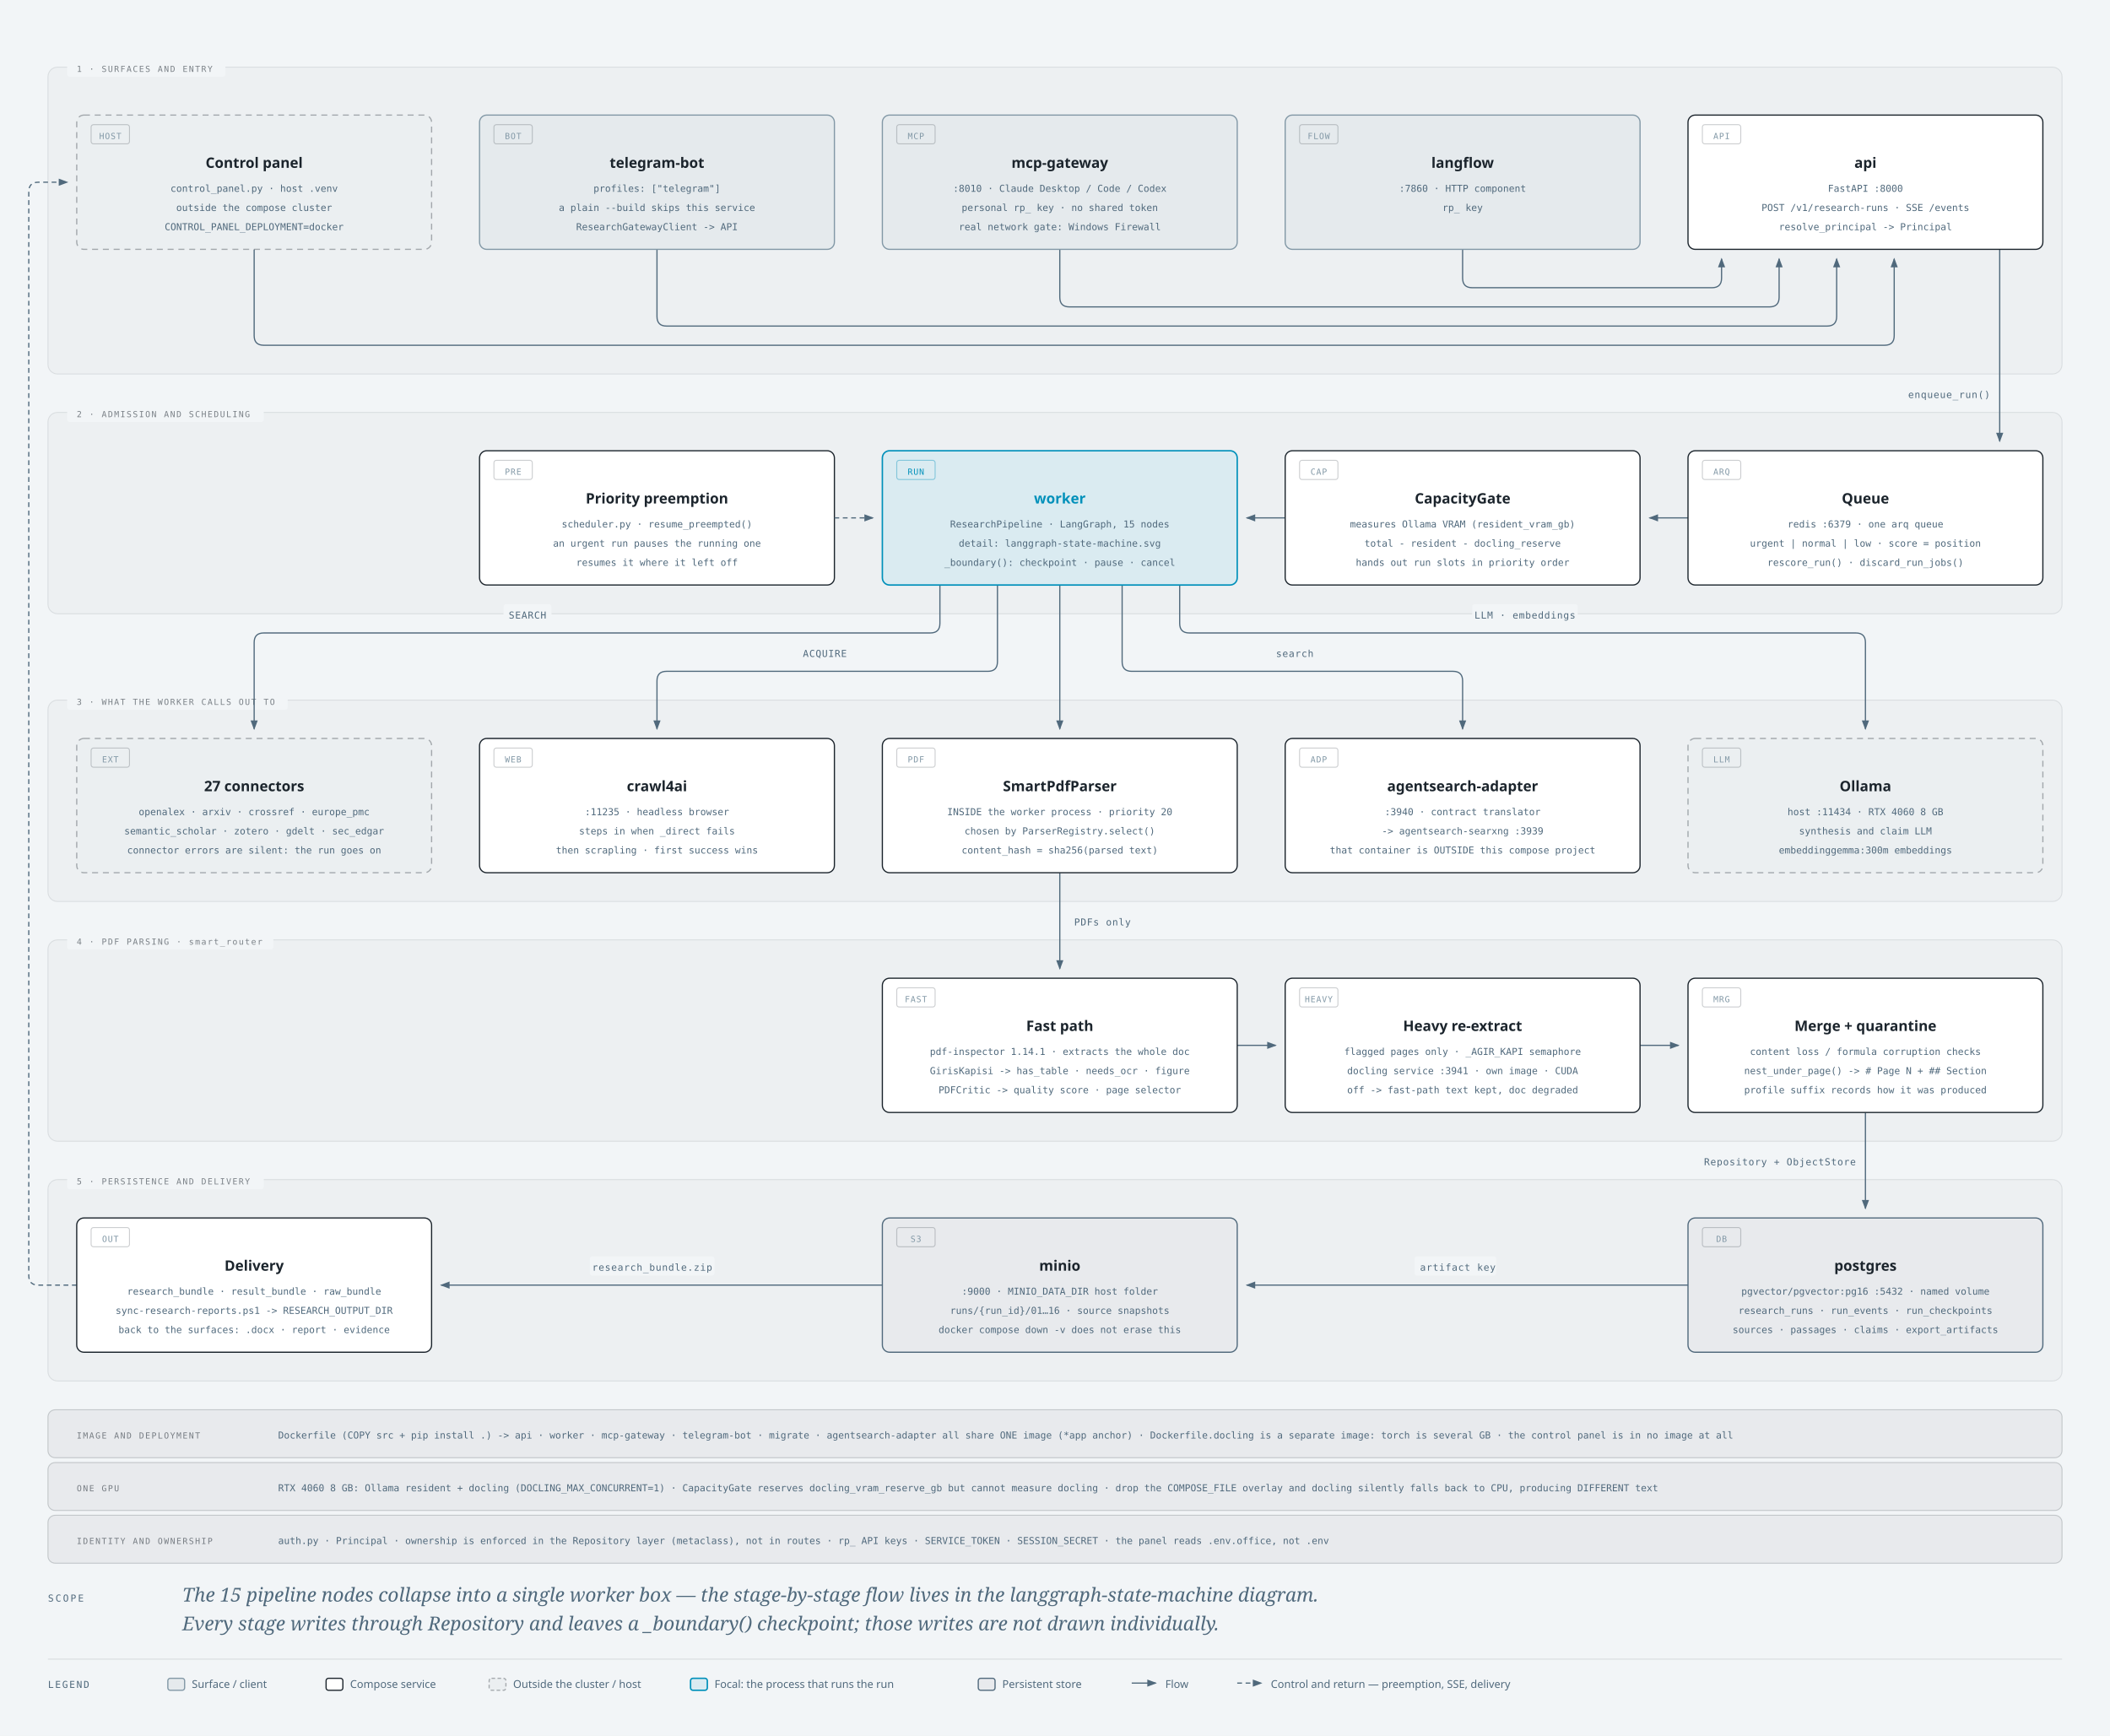
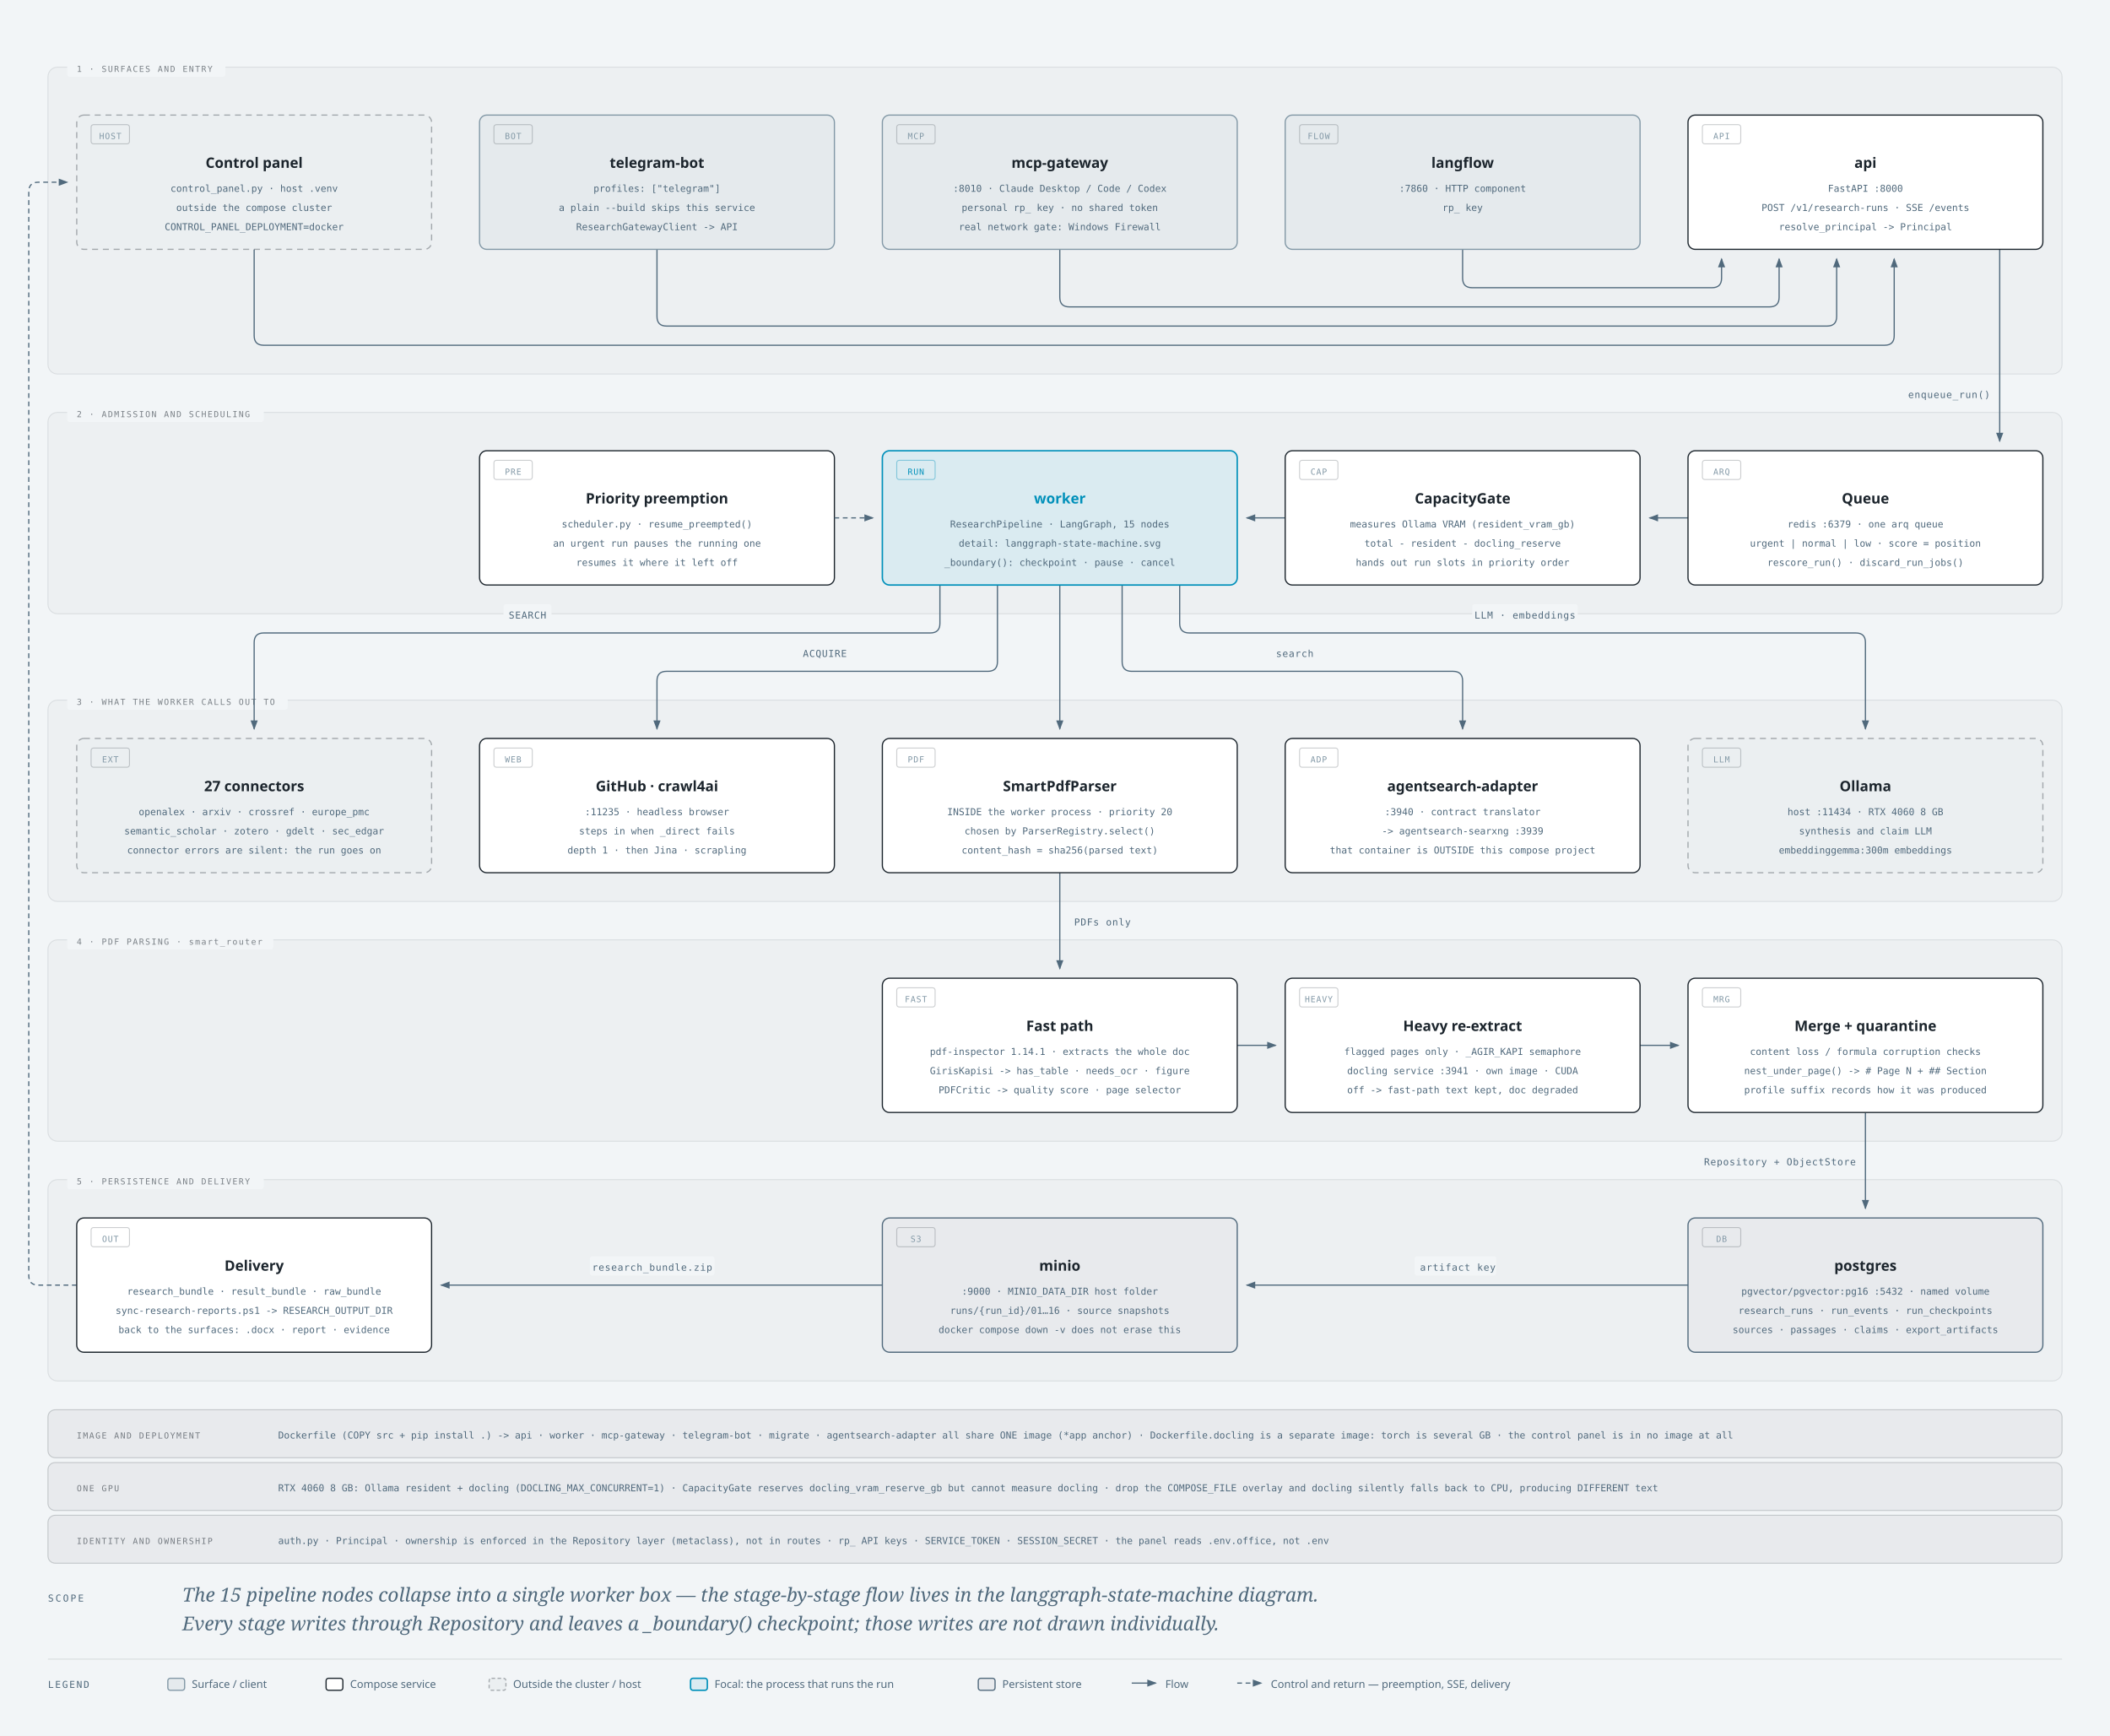
<svg xmlns="http://www.w3.org/2000/svg" viewBox="0 0 1760 1448" width="1760" height="1448" role="img" aria-labelledby="e2e-system-flow-title e2e-system-flow-desc">
  <defs>
    <marker id="arrow" markerWidth="8" markerHeight="6" refX="7" refY="3" orient="auto">
      <polygon points="0 0, 8 3, 0 6" fill="#50697c" />
    </marker>
    <marker id="arrow-accent" markerWidth="8" markerHeight="6" refX="7" refY="3" orient="auto">
      <polygon points="0 0, 8 3, 0 6" fill="#0090ba" />
    </marker>
  </defs>
  <rect width="100%" height="100%" fill="#f2f5f7" />
  <rect x="40" y="56" width="1680" height="256" rx="8" fill="rgba(27,36,44,0.02)" stroke="rgba(27,36,44,0.10)" stroke-width="0.8" />
  <rect x="56" y="48" width="132" height="16" rx="2" fill="#f2f5f7" />
  <text x="64" y="60" fill="rgba(27,36,44,0.55)" font-size="7" font-family="'Geist Mono', ui-monospace, monospace" letter-spacing="0.14em">1 · SURFACES AND ENTRY</text>
  <rect x="40" y="344" width="1680" height="168" rx="8" fill="rgba(27,36,44,0.02)" stroke="rgba(27,36,44,0.10)" stroke-width="0.8" />
  <rect x="56" y="336" width="164" height="16" rx="2" fill="#f2f5f7" />
  <text x="64" y="348" fill="rgba(27,36,44,0.55)" font-size="7" font-family="'Geist Mono', ui-monospace, monospace" letter-spacing="0.14em">2 · ADMISSION AND SCHEDULING</text>
  <rect x="40" y="584" width="1680" height="168" rx="8" fill="rgba(27,36,44,0.02)" stroke="rgba(27,36,44,0.10)" stroke-width="0.8" />
  <rect x="56" y="576" width="184" height="16" rx="2" fill="#f2f5f7" />
  <text x="64" y="588" fill="rgba(27,36,44,0.55)" font-size="7" font-family="'Geist Mono', ui-monospace, monospace" letter-spacing="0.14em">3 · WHAT THE WORKER CALLS OUT TO</text>
  <rect x="40" y="784" width="1680" height="168" rx="8" fill="rgba(27,36,44,0.02)" stroke="rgba(27,36,44,0.10)" stroke-width="0.8" />
  <rect x="56" y="776" width="172" height="16" rx="2" fill="#f2f5f7" />
  <text x="64" y="788" fill="rgba(27,36,44,0.55)" font-size="7" font-family="'Geist Mono', ui-monospace, monospace" letter-spacing="0.14em">4 · PDF PARSING · smart_router</text>
  <rect x="40" y="984" width="1680" height="168" rx="8" fill="rgba(27,36,44,0.02)" stroke="rgba(27,36,44,0.10)" stroke-width="0.8" />
  <rect x="56" y="976" width="164" height="16" rx="2" fill="#f2f5f7" />
  <text x="64" y="988" fill="rgba(27,36,44,0.55)" font-size="7" font-family="'Geist Mono', ui-monospace, monospace" letter-spacing="0.14em">5 · PERSISTENCE AND DELIVERY</text>
  <path d="M 1220,208 V 232 Q 1220,240 1228,240 H 1428 Q 1436,240 1436,232 V 216" fill="none" stroke="#50697c" stroke-width="1" marker-end="url(#arrow)" />
  <path d="M 884,208 V 248 Q 884,256 892,256 H 1476 Q 1484,256 1484,248 V 216" fill="none" stroke="#50697c" stroke-width="1" marker-end="url(#arrow)" />
  <path d="M 548,208 V 264 Q 548,272 556,272 H 1524 Q 1532,272 1532,264 V 216" fill="none" stroke="#50697c" stroke-width="1" marker-end="url(#arrow)" />
  <path d="M 212,208 V 280 Q 212,288 220,288 H 1572 Q 1580,288 1580,280 V 216" fill="none" stroke="#50697c" stroke-width="1" marker-end="url(#arrow)" />
  <path d="M 784,488 V 520 Q 784,528 776,528 H 220 Q 212,528 212,536 V 608" fill="none" stroke="#50697c" stroke-width="1" marker-end="url(#arrow)" />
  <path d="M 832,488 V 552 Q 832,560 824,560 H 556 Q 548,560 548,568 V 608" fill="none" stroke="#50697c" stroke-width="1" marker-end="url(#arrow)" />
  <path d="M 936,488 V 552 Q 936,560 944,560 H 1212 Q 1220,560 1220,568 V 608" fill="none" stroke="#50697c" stroke-width="1" marker-end="url(#arrow)" />
  <path d="M 984,488 V 520 Q 984,528 992,528 H 1548 Q 1556,528 1556,536 V 608" fill="none" stroke="#50697c" stroke-width="1" marker-end="url(#arrow)" />
  <line x1="884" y1="488" x2="884" y2="608" stroke="#50697c" stroke-width="1" marker-end="url(#arrow)" />
  <rect x="420" y="504" width="40" height="16" rx="2" fill="#f2f5f7" />
  <text x="440" y="516" fill="#50697c" font-size="8" font-family="'Geist Mono', ui-monospace, monospace" text-anchor="middle" letter-spacing="0.06em">SEARCH</text>
  <rect x="1228" y="504" width="88" height="16" rx="2" fill="#f2f5f7" />
  <text x="1272" y="516" fill="#50697c" font-size="8" font-family="'Geist Mono', ui-monospace, monospace" text-anchor="middle" letter-spacing="0.06em">LLM · embeddings</text>
  <rect x="664" y="536" width="44" height="16" rx="2" fill="#f2f5f7" />
  <text x="688" y="548" fill="#50697c" font-size="8" font-family="'Geist Mono', ui-monospace, monospace" text-anchor="middle" letter-spacing="0.06em">ACQUIRE</text>
  <rect x="1060" y="536" width="40" height="16" rx="2" fill="#f2f5f7" />
  <text x="1080" y="548" fill="#50697c" font-size="8" font-family="'Geist Mono', ui-monospace, monospace" text-anchor="middle" letter-spacing="0.06em">search</text>
  <line x1="1668" y1="208" x2="1668" y2="368" stroke="#50697c" stroke-width="1" marker-end="url(#arrow)" />
  <rect x="1588" y="320" width="72" height="16" rx="2" fill="#f2f5f7" />
  <text x="1660" y="332" fill="#50697c" font-size="8" font-family="'Geist Mono', ui-monospace, monospace" text-anchor="end" letter-spacing="0.06em">enqueue_run()</text>
  <line x1="884" y1="728" x2="884" y2="808" stroke="#50697c" stroke-width="1" marker-end="url(#arrow)" />
  <rect x="896" y="760" width="52" height="16" rx="2" fill="#f2f5f7" />
  <text x="896" y="772" fill="#50697c" font-size="8" font-family="'Geist Mono', ui-monospace, monospace" text-anchor="start" letter-spacing="0.06em">PDFs only</text>
  <line x1="1556" y1="928" x2="1556" y2="1008" stroke="#50697c" stroke-width="1" marker-end="url(#arrow)" />
  <rect x="1420" y="960" width="128" height="16" rx="2" fill="#f2f5f7" />
  <text x="1548" y="972" fill="#50697c" font-size="8" font-family="'Geist Mono', ui-monospace, monospace" text-anchor="end" letter-spacing="0.06em">Repository + ObjectStore</text>
  <line x1="1408" y1="432" x2="1376" y2="432" stroke="#50697c" stroke-width="1" marker-end="url(#arrow)" />
  <line x1="1072" y1="432" x2="1040" y2="432" stroke="#50697c" stroke-width="1" marker-end="url(#arrow)" />
  <line x1="1032" y1="872" x2="1064" y2="872" stroke="#50697c" stroke-width="1" marker-end="url(#arrow)" />
  <line x1="1368" y1="872" x2="1400" y2="872" stroke="#50697c" stroke-width="1" marker-end="url(#arrow)" />
  <line x1="1408" y1="1072" x2="1040" y2="1072" stroke="#50697c" stroke-width="1" marker-end="url(#arrow)" />
  <rect x="1180" y="1048" width="68" height="16" rx="2" fill="#f2f5f7" />
  <text x="1216" y="1060" fill="#50697c" font-size="8" font-family="'Geist Mono', ui-monospace, monospace" text-anchor="middle" letter-spacing="0.06em">artifact key</text>
  <line x1="736" y1="1072" x2="368" y2="1072" stroke="#50697c" stroke-width="1" marker-end="url(#arrow)" />
  <rect x="492" y="1048" width="104" height="16" rx="2" fill="#f2f5f7" />
  <text x="544" y="1060" fill="#50697c" font-size="8" font-family="'Geist Mono', ui-monospace, monospace" text-anchor="middle" letter-spacing="0.06em">research_bundle.zip</text>
  <path d="M 64,1072 H 32 Q 24,1072 24,1064 V 160 Q 24,152 32,152 H 56" fill="none" stroke="#50697c" stroke-width="1" stroke-dasharray="4,3" marker-end="url(#arrow)" />
  <rect x="64" y="96" width="296" height="112" rx="6" fill="#f2f5f7" />
  <rect x="64" y="96" width="296" height="112" rx="6" fill="rgba(27,36,44,0.03)" stroke="rgba(27,36,44,0.35)" stroke-width="1" stroke-dasharray="5,4" />
  <rect x="76" y="104" width="32" height="16" rx="2" fill="none" stroke="rgba(27,36,44,0.22)" stroke-width="0.8" />
  <text x="92" y="116" fill="#8298a6" font-size="7" font-family="'Geist Mono', ui-monospace, monospace" text-anchor="middle" letter-spacing="0.08em">HOST</text>
  <text x="212" y="140" fill="#1b242c" font-size="12" font-weight="600" font-family="'Raleway', system-ui, sans-serif" text-anchor="middle">Control panel</text>
  <text x="212" y="160" fill="#50697c" font-size="8" font-family="'Geist Mono', ui-monospace, monospace" text-anchor="middle">control_panel.py · host .venv</text>
  <text x="212" y="176" fill="#50697c" font-size="8" font-family="'Geist Mono', ui-monospace, monospace" text-anchor="middle">outside the compose cluster</text>
  <text x="212" y="192" fill="#50697c" font-size="8" font-family="'Geist Mono', ui-monospace, monospace" text-anchor="middle">CONTROL_PANEL_DEPLOYMENT=docker</text>
  <rect x="400" y="96" width="296" height="112" rx="6" fill="#f2f5f7" />
  <rect x="400" y="96" width="296" height="112" rx="6" fill="rgba(80,105,124,0.08)" stroke="#8298a6" stroke-width="1" />
  <rect x="412" y="104" width="32" height="16" rx="2" fill="none" stroke="rgba(27,36,44,0.22)" stroke-width="0.8" />
  <text x="428" y="116" fill="#8298a6" font-size="7" font-family="'Geist Mono', ui-monospace, monospace" text-anchor="middle" letter-spacing="0.08em">BOT</text>
  <text x="548" y="140" fill="#1b242c" font-size="12" font-weight="600" font-family="'Raleway', system-ui, sans-serif" text-anchor="middle">telegram-bot</text>
  <text x="548" y="160" fill="#50697c" font-size="8" font-family="'Geist Mono', ui-monospace, monospace" text-anchor="middle">profiles: ["telegram"]</text>
  <text x="548" y="176" fill="#50697c" font-size="8" font-family="'Geist Mono', ui-monospace, monospace" text-anchor="middle">a plain --build skips this service</text>
  <text x="548" y="192" fill="#50697c" font-size="8" font-family="'Geist Mono', ui-monospace, monospace" text-anchor="middle">ResearchGatewayClient -&gt; API</text>
  <rect x="736" y="96" width="296" height="112" rx="6" fill="#f2f5f7" />
  <rect x="736" y="96" width="296" height="112" rx="6" fill="rgba(80,105,124,0.08)" stroke="#8298a6" stroke-width="1" />
  <rect x="748" y="104" width="32" height="16" rx="2" fill="none" stroke="rgba(27,36,44,0.22)" stroke-width="0.8" />
  <text x="764" y="116" fill="#8298a6" font-size="7" font-family="'Geist Mono', ui-monospace, monospace" text-anchor="middle" letter-spacing="0.08em">MCP</text>
  <text x="884" y="140" fill="#1b242c" font-size="12" font-weight="600" font-family="'Raleway', system-ui, sans-serif" text-anchor="middle">mcp-gateway</text>
  <text x="884" y="160" fill="#50697c" font-size="8" font-family="'Geist Mono', ui-monospace, monospace" text-anchor="middle">:8010 · Claude Desktop / Code / Codex</text>
  <text x="884" y="176" fill="#50697c" font-size="8" font-family="'Geist Mono', ui-monospace, monospace" text-anchor="middle">personal rp_ key · no shared token</text>
  <text x="884" y="192" fill="#50697c" font-size="8" font-family="'Geist Mono', ui-monospace, monospace" text-anchor="middle">real network gate: Windows Firewall</text>
  <rect x="1072" y="96" width="296" height="112" rx="6" fill="#f2f5f7" />
  <rect x="1072" y="96" width="296" height="112" rx="6" fill="rgba(80,105,124,0.08)" stroke="#8298a6" stroke-width="1" />
  <rect x="1084" y="104" width="32" height="16" rx="2" fill="none" stroke="rgba(27,36,44,0.22)" stroke-width="0.8" />
  <text x="1100" y="116" fill="#8298a6" font-size="7" font-family="'Geist Mono', ui-monospace, monospace" text-anchor="middle" letter-spacing="0.08em">FLOW</text>
  <text x="1220" y="140" fill="#1b242c" font-size="12" font-weight="600" font-family="'Raleway', system-ui, sans-serif" text-anchor="middle">langflow</text>
  <text x="1220" y="160" fill="#50697c" font-size="8" font-family="'Geist Mono', ui-monospace, monospace" text-anchor="middle">:7860 · HTTP component</text>
  <text x="1220" y="176" fill="#50697c" font-size="8" font-family="'Geist Mono', ui-monospace, monospace" text-anchor="middle">rp_ key</text>
  <rect x="1408" y="96" width="296" height="112" rx="6" fill="#f2f5f7" />
  <rect x="1408" y="96" width="296" height="112" rx="6" fill="#ffffff" stroke="#1b242c" stroke-width="1" />
  <rect x="1420" y="104" width="32" height="16" rx="2" fill="none" stroke="rgba(27,36,44,0.22)" stroke-width="0.8" />
  <text x="1436" y="116" fill="#8298a6" font-size="7" font-family="'Geist Mono', ui-monospace, monospace" text-anchor="middle" letter-spacing="0.08em">API</text>
  <text x="1556" y="140" fill="#1b242c" font-size="12" font-weight="600" font-family="'Raleway', system-ui, sans-serif" text-anchor="middle">api</text>
  <text x="1556" y="160" fill="#50697c" font-size="8" font-family="'Geist Mono', ui-monospace, monospace" text-anchor="middle">FastAPI :8000</text>
  <text x="1556" y="176" fill="#50697c" font-size="8" font-family="'Geist Mono', ui-monospace, monospace" text-anchor="middle">POST /v1/research-runs · SSE /events</text>
  <text x="1556" y="192" fill="#50697c" font-size="8" font-family="'Geist Mono', ui-monospace, monospace" text-anchor="middle">resolve_principal -&gt; Principal</text>
  <rect x="1408" y="376" width="296" height="112" rx="6" fill="#f2f5f7" />
  <rect x="1408" y="376" width="296" height="112" rx="6" fill="#ffffff" stroke="#1b242c" stroke-width="1" />
  <rect x="1420" y="384" width="32" height="16" rx="2" fill="none" stroke="rgba(27,36,44,0.22)" stroke-width="0.8" />
  <text x="1436" y="396" fill="#8298a6" font-size="7" font-family="'Geist Mono', ui-monospace, monospace" text-anchor="middle" letter-spacing="0.08em">ARQ</text>
  <text x="1556" y="420" fill="#1b242c" font-size="12" font-weight="600" font-family="'Raleway', system-ui, sans-serif" text-anchor="middle">Queue</text>
  <text x="1556" y="440" fill="#50697c" font-size="8" font-family="'Geist Mono', ui-monospace, monospace" text-anchor="middle">redis :6379 · one arq queue</text>
  <text x="1556" y="456" fill="#50697c" font-size="8" font-family="'Geist Mono', ui-monospace, monospace" text-anchor="middle">urgent | normal | low · score = position</text>
  <text x="1556" y="472" fill="#50697c" font-size="8" font-family="'Geist Mono', ui-monospace, monospace" text-anchor="middle">rescore_run() · discard_run_jobs()</text>
  <rect x="1072" y="376" width="296" height="112" rx="6" fill="#f2f5f7" />
  <rect x="1072" y="376" width="296" height="112" rx="6" fill="#ffffff" stroke="#1b242c" stroke-width="1" />
  <rect x="1084" y="384" width="32" height="16" rx="2" fill="none" stroke="rgba(27,36,44,0.22)" stroke-width="0.8" />
  <text x="1100" y="396" fill="#8298a6" font-size="7" font-family="'Geist Mono', ui-monospace, monospace" text-anchor="middle" letter-spacing="0.08em">CAP</text>
  <text x="1220" y="420" fill="#1b242c" font-size="12" font-weight="600" font-family="'Raleway', system-ui, sans-serif" text-anchor="middle">CapacityGate</text>
  <text x="1220" y="440" fill="#50697c" font-size="8" font-family="'Geist Mono', ui-monospace, monospace" text-anchor="middle">measures Ollama VRAM (resident_vram_gb)</text>
  <text x="1220" y="456" fill="#50697c" font-size="8" font-family="'Geist Mono', ui-monospace, monospace" text-anchor="middle">total - resident - docling_reserve</text>
  <text x="1220" y="472" fill="#50697c" font-size="8" font-family="'Geist Mono', ui-monospace, monospace" text-anchor="middle">hands out run slots in priority order</text>
  <rect x="400" y="376" width="296" height="112" rx="6" fill="#f2f5f7" />
  <rect x="400" y="376" width="296" height="112" rx="6" fill="#ffffff" stroke="#1b242c" stroke-width="1" />
  <rect x="412" y="384" width="32" height="16" rx="2" fill="none" stroke="rgba(27,36,44,0.22)" stroke-width="0.8" />
  <text x="428" y="396" fill="#8298a6" font-size="7" font-family="'Geist Mono', ui-monospace, monospace" text-anchor="middle" letter-spacing="0.08em">PRE</text>
  <text x="548" y="420" fill="#1b242c" font-size="12" font-weight="600" font-family="'Raleway', system-ui, sans-serif" text-anchor="middle">Priority preemption</text>
  <text x="548" y="440" fill="#50697c" font-size="8" font-family="'Geist Mono', ui-monospace, monospace" text-anchor="middle">scheduler.py · resume_preempted()</text>
  <text x="548" y="456" fill="#50697c" font-size="8" font-family="'Geist Mono', ui-monospace, monospace" text-anchor="middle">an urgent run pauses the running one</text>
  <text x="548" y="472" fill="#50697c" font-size="8" font-family="'Geist Mono', ui-monospace, monospace" text-anchor="middle">resumes it where it left off</text>
  <line x1="696" y1="432" x2="728" y2="432" stroke="#50697c" stroke-width="1" stroke-dasharray="4,3" marker-end="url(#arrow)" />
  <rect x="736" y="376" width="296" height="112" rx="6" fill="#f2f5f7" />
  <rect x="736" y="376" width="296" height="112" rx="6" fill="rgba(0,144,186,0.10)" stroke="#0090ba" stroke-width="1.2" />
  <rect x="748" y="384" width="32" height="16" rx="2" fill="none" stroke="rgba(0,144,186,0.40)" stroke-width="0.8" />
  <text x="764" y="396" fill="#0090ba" font-size="7" font-family="'Geist Mono', ui-monospace, monospace" text-anchor="middle" letter-spacing="0.08em">RUN</text>
  <text x="884" y="420" fill="#0090ba" font-size="12" font-weight="600" font-family="'Raleway', system-ui, sans-serif" text-anchor="middle">worker</text>
  <text x="884" y="440" fill="#50697c" font-size="8" font-family="'Geist Mono', ui-monospace, monospace" text-anchor="middle">ResearchPipeline · LangGraph, 15 nodes</text>
  <text x="884" y="456" fill="#50697c" font-size="8" font-family="'Geist Mono', ui-monospace, monospace" text-anchor="middle">detail: langgraph-state-machine.svg</text>
  <text x="884" y="472" fill="#50697c" font-size="8" font-family="'Geist Mono', ui-monospace, monospace" text-anchor="middle">_boundary(): checkpoint · pause · cancel</text>
  <rect x="64" y="616" width="296" height="112" rx="6" fill="#f2f5f7" />
  <rect x="64" y="616" width="296" height="112" rx="6" fill="rgba(27,36,44,0.03)" stroke="rgba(27,36,44,0.35)" stroke-width="1" stroke-dasharray="5,4" />
  <rect x="76" y="624" width="32" height="16" rx="2" fill="none" stroke="rgba(27,36,44,0.22)" stroke-width="0.8" />
  <text x="92" y="636" fill="#8298a6" font-size="7" font-family="'Geist Mono', ui-monospace, monospace" text-anchor="middle" letter-spacing="0.08em">EXT</text>
  <text x="212" y="660" fill="#1b242c" font-size="12" font-weight="600" font-family="'Raleway', system-ui, sans-serif" text-anchor="middle">27 connectors</text>
  <text x="212" y="680" fill="#50697c" font-size="8" font-family="'Geist Mono', ui-monospace, monospace" text-anchor="middle">openalex · arxiv · crossref · europe_pmc</text>
  <text x="212" y="696" fill="#50697c" font-size="8" font-family="'Geist Mono', ui-monospace, monospace" text-anchor="middle">semantic_scholar · zotero · gdelt · sec_edgar</text>
  <text x="212" y="712" fill="#50697c" font-size="8" font-family="'Geist Mono', ui-monospace, monospace" text-anchor="middle">connector errors are silent: the run goes on</text>
  <rect x="400" y="616" width="296" height="112" rx="6" fill="#f2f5f7" />
  <rect x="400" y="616" width="296" height="112" rx="6" fill="#ffffff" stroke="#1b242c" stroke-width="1" />
  <rect x="412" y="624" width="32" height="16" rx="2" fill="none" stroke="rgba(27,36,44,0.22)" stroke-width="0.8" />
  <text x="428" y="636" fill="#8298a6" font-size="7" font-family="'Geist Mono', ui-monospace, monospace" text-anchor="middle" letter-spacing="0.08em">WEB</text>
-   <text x="548" y="660" fill="#1b242c" font-size="12" font-weight="600" font-family="'Raleway', system-ui, sans-serif" text-anchor="middle">crawl4ai</text>
+   <text x="548" y="660" fill="#1b242c" font-size="12" font-weight="600" font-family="'Raleway', system-ui, sans-serif" text-anchor="middle">GitHub · crawl4ai</text>
  <text x="548" y="680" fill="#50697c" font-size="8" font-family="'Geist Mono', ui-monospace, monospace" text-anchor="middle">:11235 · headless browser</text>
  <text x="548" y="696" fill="#50697c" font-size="8" font-family="'Geist Mono', ui-monospace, monospace" text-anchor="middle">steps in when _direct fails</text>
-   <text x="548" y="712" fill="#50697c" font-size="8" font-family="'Geist Mono', ui-monospace, monospace" text-anchor="middle">then scrapling · first success wins</text>
+   <text x="548" y="712" fill="#50697c" font-size="8" font-family="'Geist Mono', ui-monospace, monospace" text-anchor="middle">depth 1 · then Jina · scrapling</text>
  <rect x="736" y="616" width="296" height="112" rx="6" fill="#f2f5f7" />
  <rect x="736" y="616" width="296" height="112" rx="6" fill="#ffffff" stroke="#1b242c" stroke-width="1" />
  <rect x="748" y="624" width="32" height="16" rx="2" fill="none" stroke="rgba(27,36,44,0.22)" stroke-width="0.8" />
  <text x="764" y="636" fill="#8298a6" font-size="7" font-family="'Geist Mono', ui-monospace, monospace" text-anchor="middle" letter-spacing="0.08em">PDF</text>
  <text x="884" y="660" fill="#1b242c" font-size="12" font-weight="600" font-family="'Raleway', system-ui, sans-serif" text-anchor="middle">SmartPdfParser</text>
  <text x="884" y="680" fill="#50697c" font-size="8" font-family="'Geist Mono', ui-monospace, monospace" text-anchor="middle">INSIDE the worker process · priority 20</text>
  <text x="884" y="696" fill="#50697c" font-size="8" font-family="'Geist Mono', ui-monospace, monospace" text-anchor="middle">chosen by ParserRegistry.select()</text>
  <text x="884" y="712" fill="#50697c" font-size="8" font-family="'Geist Mono', ui-monospace, monospace" text-anchor="middle">content_hash = sha256(parsed text)</text>
  <rect x="1072" y="616" width="296" height="112" rx="6" fill="#f2f5f7" />
  <rect x="1072" y="616" width="296" height="112" rx="6" fill="#ffffff" stroke="#1b242c" stroke-width="1" />
  <rect x="1084" y="624" width="32" height="16" rx="2" fill="none" stroke="rgba(27,36,44,0.22)" stroke-width="0.8" />
  <text x="1100" y="636" fill="#8298a6" font-size="7" font-family="'Geist Mono', ui-monospace, monospace" text-anchor="middle" letter-spacing="0.08em">ADP</text>
  <text x="1220" y="660" fill="#1b242c" font-size="12" font-weight="600" font-family="'Raleway', system-ui, sans-serif" text-anchor="middle">agentsearch-adapter</text>
  <text x="1220" y="680" fill="#50697c" font-size="8" font-family="'Geist Mono', ui-monospace, monospace" text-anchor="middle">:3940 · contract translator</text>
  <text x="1220" y="696" fill="#50697c" font-size="8" font-family="'Geist Mono', ui-monospace, monospace" text-anchor="middle">-&gt; agentsearch-searxng :3939</text>
  <text x="1220" y="712" fill="#50697c" font-size="8" font-family="'Geist Mono', ui-monospace, monospace" text-anchor="middle">that container is OUTSIDE this compose project</text>
  <rect x="1408" y="616" width="296" height="112" rx="6" fill="#f2f5f7" />
  <rect x="1408" y="616" width="296" height="112" rx="6" fill="rgba(27,36,44,0.03)" stroke="rgba(27,36,44,0.35)" stroke-width="1" stroke-dasharray="5,4" />
  <rect x="1420" y="624" width="32" height="16" rx="2" fill="none" stroke="rgba(27,36,44,0.22)" stroke-width="0.8" />
  <text x="1436" y="636" fill="#8298a6" font-size="7" font-family="'Geist Mono', ui-monospace, monospace" text-anchor="middle" letter-spacing="0.08em">LLM</text>
  <text x="1556" y="660" fill="#1b242c" font-size="12" font-weight="600" font-family="'Raleway', system-ui, sans-serif" text-anchor="middle">Ollama</text>
  <text x="1556" y="680" fill="#50697c" font-size="8" font-family="'Geist Mono', ui-monospace, monospace" text-anchor="middle">host :11434 · RTX 4060 8 GB</text>
  <text x="1556" y="696" fill="#50697c" font-size="8" font-family="'Geist Mono', ui-monospace, monospace" text-anchor="middle">synthesis and claim LLM</text>
  <text x="1556" y="712" fill="#50697c" font-size="8" font-family="'Geist Mono', ui-monospace, monospace" text-anchor="middle">embeddinggemma:300m embeddings</text>
  <rect x="736" y="816" width="296" height="112" rx="6" fill="#f2f5f7" />
  <rect x="736" y="816" width="296" height="112" rx="6" fill="#ffffff" stroke="#1b242c" stroke-width="1" />
  <rect x="748" y="824" width="32" height="16" rx="2" fill="none" stroke="rgba(27,36,44,0.22)" stroke-width="0.8" />
  <text x="764" y="836" fill="#8298a6" font-size="7" font-family="'Geist Mono', ui-monospace, monospace" text-anchor="middle" letter-spacing="0.08em">FAST</text>
  <text x="884" y="860" fill="#1b242c" font-size="12" font-weight="600" font-family="'Raleway', system-ui, sans-serif" text-anchor="middle">Fast path</text>
  <text x="884" y="880" fill="#50697c" font-size="8" font-family="'Geist Mono', ui-monospace, monospace" text-anchor="middle">pdf-inspector 1.14.1 · extracts the whole doc</text>
  <text x="884" y="896" fill="#50697c" font-size="8" font-family="'Geist Mono', ui-monospace, monospace" text-anchor="middle">GirisKapisi -&gt; has_table · needs_ocr · figure</text>
  <text x="884" y="912" fill="#50697c" font-size="8" font-family="'Geist Mono', ui-monospace, monospace" text-anchor="middle">PDFCritic -&gt; quality score · page selector</text>
  <rect x="1072" y="816" width="296" height="112" rx="6" fill="#f2f5f7" />
  <rect x="1072" y="816" width="296" height="112" rx="6" fill="#ffffff" stroke="#1b242c" stroke-width="1" />
  <rect x="1084" y="824" width="32" height="16" rx="2" fill="none" stroke="rgba(27,36,44,0.22)" stroke-width="0.8" />
  <text x="1100" y="836" fill="#8298a6" font-size="7" font-family="'Geist Mono', ui-monospace, monospace" text-anchor="middle" letter-spacing="0.08em">HEAVY</text>
  <text x="1220" y="860" fill="#1b242c" font-size="12" font-weight="600" font-family="'Raleway', system-ui, sans-serif" text-anchor="middle">Heavy re-extract</text>
  <text x="1220" y="880" fill="#50697c" font-size="8" font-family="'Geist Mono', ui-monospace, monospace" text-anchor="middle">flagged pages only · _AGIR_KAPI semaphore</text>
  <text x="1220" y="896" fill="#50697c" font-size="8" font-family="'Geist Mono', ui-monospace, monospace" text-anchor="middle">docling service :3941 · own image · CUDA</text>
  <text x="1220" y="912" fill="#50697c" font-size="8" font-family="'Geist Mono', ui-monospace, monospace" text-anchor="middle">off -&gt; fast-path text kept, doc degraded</text>
  <rect x="1408" y="816" width="296" height="112" rx="6" fill="#f2f5f7" />
  <rect x="1408" y="816" width="296" height="112" rx="6" fill="#ffffff" stroke="#1b242c" stroke-width="1" />
  <rect x="1420" y="824" width="32" height="16" rx="2" fill="none" stroke="rgba(27,36,44,0.22)" stroke-width="0.8" />
  <text x="1436" y="836" fill="#8298a6" font-size="7" font-family="'Geist Mono', ui-monospace, monospace" text-anchor="middle" letter-spacing="0.08em">MRG</text>
  <text x="1556" y="860" fill="#1b242c" font-size="12" font-weight="600" font-family="'Raleway', system-ui, sans-serif" text-anchor="middle">Merge + quarantine</text>
  <text x="1556" y="880" fill="#50697c" font-size="8" font-family="'Geist Mono', ui-monospace, monospace" text-anchor="middle">content loss / formula corruption checks</text>
  <text x="1556" y="896" fill="#50697c" font-size="8" font-family="'Geist Mono', ui-monospace, monospace" text-anchor="middle">nest_under_page() -&gt; # Page N + ## Section</text>
  <text x="1556" y="912" fill="#50697c" font-size="8" font-family="'Geist Mono', ui-monospace, monospace" text-anchor="middle">profile suffix records how it was produced</text>
  <rect x="1408" y="1016" width="296" height="112" rx="6" fill="#f2f5f7" />
  <rect x="1408" y="1016" width="296" height="112" rx="6" fill="rgba(27,36,44,0.05)" stroke="#50697c" stroke-width="1" />
  <rect x="1420" y="1024" width="32" height="16" rx="2" fill="none" stroke="rgba(27,36,44,0.22)" stroke-width="0.8" />
  <text x="1436" y="1036" fill="#8298a6" font-size="7" font-family="'Geist Mono', ui-monospace, monospace" text-anchor="middle" letter-spacing="0.08em">DB</text>
  <text x="1556" y="1060" fill="#1b242c" font-size="12" font-weight="600" font-family="'Raleway', system-ui, sans-serif" text-anchor="middle">postgres</text>
  <text x="1556" y="1080" fill="#50697c" font-size="8" font-family="'Geist Mono', ui-monospace, monospace" text-anchor="middle">pgvector/pgvector:pg16 :5432 · named volume</text>
  <text x="1556" y="1096" fill="#50697c" font-size="8" font-family="'Geist Mono', ui-monospace, monospace" text-anchor="middle">research_runs · run_events · run_checkpoints</text>
  <text x="1556" y="1112" fill="#50697c" font-size="8" font-family="'Geist Mono', ui-monospace, monospace" text-anchor="middle">sources · passages · claims · export_artifacts</text>
  <rect x="736" y="1016" width="296" height="112" rx="6" fill="#f2f5f7" />
  <rect x="736" y="1016" width="296" height="112" rx="6" fill="rgba(27,36,44,0.05)" stroke="#50697c" stroke-width="1" />
  <rect x="748" y="1024" width="32" height="16" rx="2" fill="none" stroke="rgba(27,36,44,0.22)" stroke-width="0.8" />
  <text x="764" y="1036" fill="#8298a6" font-size="7" font-family="'Geist Mono', ui-monospace, monospace" text-anchor="middle" letter-spacing="0.08em">S3</text>
  <text x="884" y="1060" fill="#1b242c" font-size="12" font-weight="600" font-family="'Raleway', system-ui, sans-serif" text-anchor="middle">minio</text>
  <text x="884" y="1080" fill="#50697c" font-size="8" font-family="'Geist Mono', ui-monospace, monospace" text-anchor="middle">:9000 · MINIO_DATA_DIR host folder</text>
  <text x="884" y="1096" fill="#50697c" font-size="8" font-family="'Geist Mono', ui-monospace, monospace" text-anchor="middle">runs/{run_id}/01…16 · source snapshots</text>
  <text x="884" y="1112" fill="#50697c" font-size="8" font-family="'Geist Mono', ui-monospace, monospace" text-anchor="middle">docker compose down -v does not erase this</text>
  <rect x="64" y="1016" width="296" height="112" rx="6" fill="#f2f5f7" />
  <rect x="64" y="1016" width="296" height="112" rx="6" fill="#ffffff" stroke="#1b242c" stroke-width="1" />
  <rect x="76" y="1024" width="32" height="16" rx="2" fill="none" stroke="rgba(27,36,44,0.22)" stroke-width="0.8" />
  <text x="92" y="1036" fill="#8298a6" font-size="7" font-family="'Geist Mono', ui-monospace, monospace" text-anchor="middle" letter-spacing="0.08em">OUT</text>
  <text x="212" y="1060" fill="#1b242c" font-size="12" font-weight="600" font-family="'Raleway', system-ui, sans-serif" text-anchor="middle">Delivery</text>
  <text x="212" y="1080" fill="#50697c" font-size="8" font-family="'Geist Mono', ui-monospace, monospace" text-anchor="middle">research_bundle · result_bundle · raw_bundle</text>
  <text x="212" y="1096" fill="#50697c" font-size="8" font-family="'Geist Mono', ui-monospace, monospace" text-anchor="middle">sync-research-reports.ps1 -&gt; RESEARCH_OUTPUT_DIR</text>
  <text x="212" y="1112" fill="#50697c" font-size="8" font-family="'Geist Mono', ui-monospace, monospace" text-anchor="middle">back to the surfaces: .docx · report · evidence</text>
  <rect x="40" y="1176" width="1680" height="40" rx="6" fill="rgba(27,36,44,0.05)" stroke="rgba(27,36,44,0.20)" stroke-width="0.8" />
  <text x="64" y="1200" fill="rgba(27,36,44,0.55)" font-size="7" font-family="'Geist Mono', ui-monospace, monospace" letter-spacing="0.14em">IMAGE AND DEPLOYMENT</text>
  <text x="232" y="1200" fill="#50697c" font-size="8" font-family="'Geist Mono', ui-monospace, monospace">Dockerfile (COPY src + pip install .) -&gt; api · worker · mcp-gateway · telegram-bot · migrate · agentsearch-adapter all share ONE image (*app anchor)   ·   Dockerfile.docling is a separate image: torch is several GB   ·   the control panel is in no image at all</text>
  <rect x="40" y="1220" width="1680" height="40" rx="6" fill="rgba(27,36,44,0.05)" stroke="rgba(27,36,44,0.20)" stroke-width="0.8" />
  <text x="64" y="1244" fill="rgba(27,36,44,0.55)" font-size="7" font-family="'Geist Mono', ui-monospace, monospace" letter-spacing="0.14em">ONE GPU</text>
  <text x="232" y="1244" fill="#50697c" font-size="8" font-family="'Geist Mono', ui-monospace, monospace">RTX 4060 8 GB: Ollama resident + docling (DOCLING_MAX_CONCURRENT=1)   ·   CapacityGate reserves docling_vram_reserve_gb but cannot measure docling   ·   drop the COMPOSE_FILE overlay and docling silently falls back to CPU, producing DIFFERENT text</text>
  <rect x="40" y="1264" width="1680" height="40" rx="6" fill="rgba(27,36,44,0.05)" stroke="rgba(27,36,44,0.20)" stroke-width="0.8" />
  <text x="64" y="1288" fill="rgba(27,36,44,0.55)" font-size="7" font-family="'Geist Mono', ui-monospace, monospace" letter-spacing="0.14em">IDENTITY AND OWNERSHIP</text>
  <text x="232" y="1288" fill="#50697c" font-size="8" font-family="'Geist Mono', ui-monospace, monospace">auth.py · Principal   ·   ownership is enforced in the Repository layer (metaclass), not in routes   ·   rp_ API keys · SERVICE_TOKEN · SESSION_SECRET   ·   the panel reads .env.office, not .env</text>
  <text x="40" y="1336" fill="#50697c" font-size="8" font-family="'Geist Mono', ui-monospace, monospace" letter-spacing="0.18em">SCOPE</text>
  <text x="152" y="1336" fill="#50697c" font-size="16" font-style="italic" font-family="'Instrument Serif', serif">The 15 pipeline nodes collapse into a single worker box — the stage-by-stage flow lives in the langgraph-state-machine diagram.</text>
  <text x="152" y="1360" fill="#50697c" font-size="16" font-style="italic" font-family="'Instrument Serif', serif">Every stage writes through Repository and leaves a _boundary() checkpoint; those writes are not drawn individually.</text>
  <line x1="40" y1="1384" x2="1720" y2="1384" stroke="rgba(27,36,44,0.12)" stroke-width="0.8" />
  <text x="40" y="1408" fill="#50697c" font-size="8" font-family="'Geist Mono', ui-monospace, monospace" letter-spacing="0.14em">LEGEND</text>
  <rect x="140" y="1400" width="14" height="10" rx="2" fill="rgba(80,105,124,0.08)" stroke="#8298a6" stroke-width="1" />
  <text x="160" y="1408" fill="#50697c" font-size="9" font-family="'Raleway', system-ui, sans-serif">Surface / client</text>
  <rect x="272" y="1400" width="14" height="10" rx="2" fill="#ffffff" stroke="#1b242c" stroke-width="1" />
  <text x="292" y="1408" fill="#50697c" font-size="9" font-family="'Raleway', system-ui, sans-serif">Compose service</text>
  <rect x="408" y="1400" width="14" height="10" rx="2" fill="rgba(27,36,44,0.03)" stroke="rgba(27,36,44,0.35)" stroke-width="1" stroke-dasharray="3,2" />
  <text x="428" y="1408" fill="#50697c" font-size="9" font-family="'Raleway', system-ui, sans-serif">Outside the cluster / host</text>
  <rect x="576" y="1400" width="14" height="10" rx="2" fill="rgba(0,144,186,0.10)" stroke="#0090ba" stroke-width="1.2" />
  <text x="596" y="1408" fill="#50697c" font-size="9" font-family="'Raleway', system-ui, sans-serif">Focal: the process that runs the run</text>
  <rect x="816" y="1400" width="14" height="10" rx="2" fill="rgba(27,36,44,0.05)" stroke="#50697c" stroke-width="1" />
  <text x="836" y="1408" fill="#50697c" font-size="9" font-family="'Raleway', system-ui, sans-serif">Persistent store</text>
  <line x1="944" y1="1404" x2="964" y2="1404" stroke="#50697c" stroke-width="1" marker-end="url(#arrow)" />
  <text x="972" y="1408" fill="#50697c" font-size="9" font-family="'Raleway', system-ui, sans-serif">Flow</text>
  <line x1="1032" y1="1404" x2="1052" y2="1404" stroke="#50697c" stroke-width="1" stroke-dasharray="4,3" marker-end="url(#arrow)" />
  <text x="1060" y="1408" fill="#50697c" font-size="9" font-family="'Raleway', system-ui, sans-serif">Control and return — preemption, SSE, delivery</text>
</svg>
